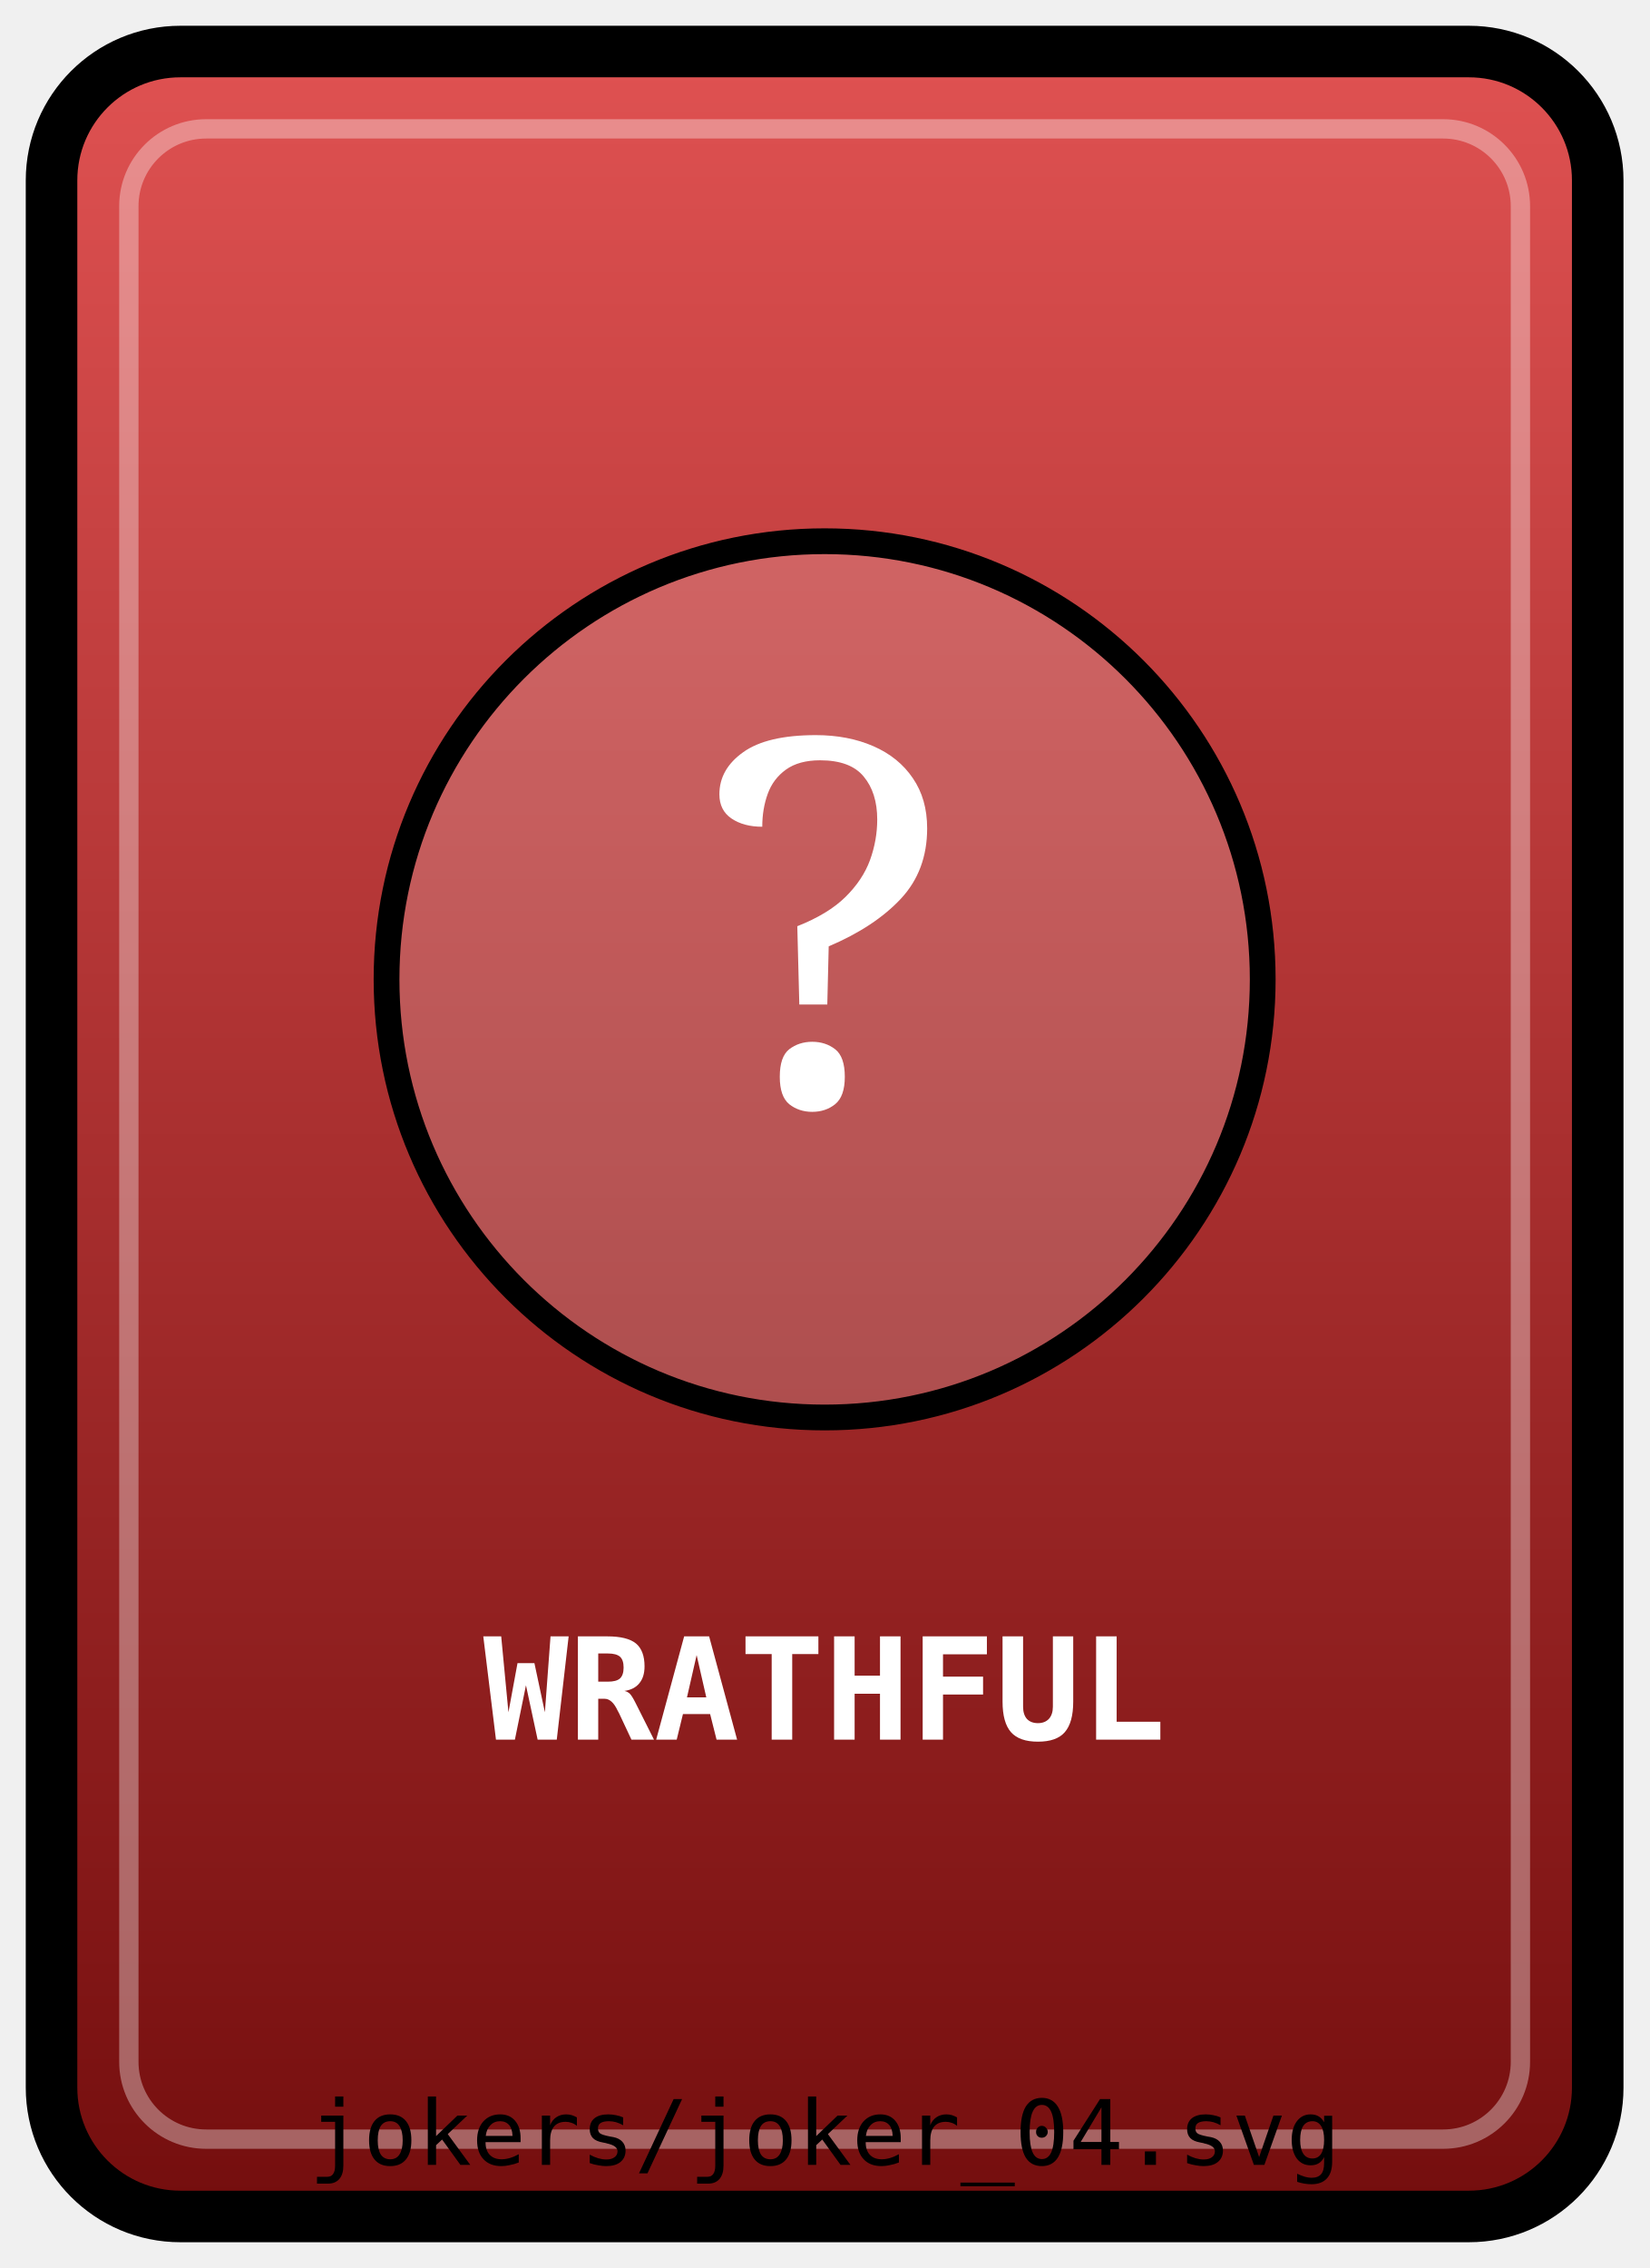
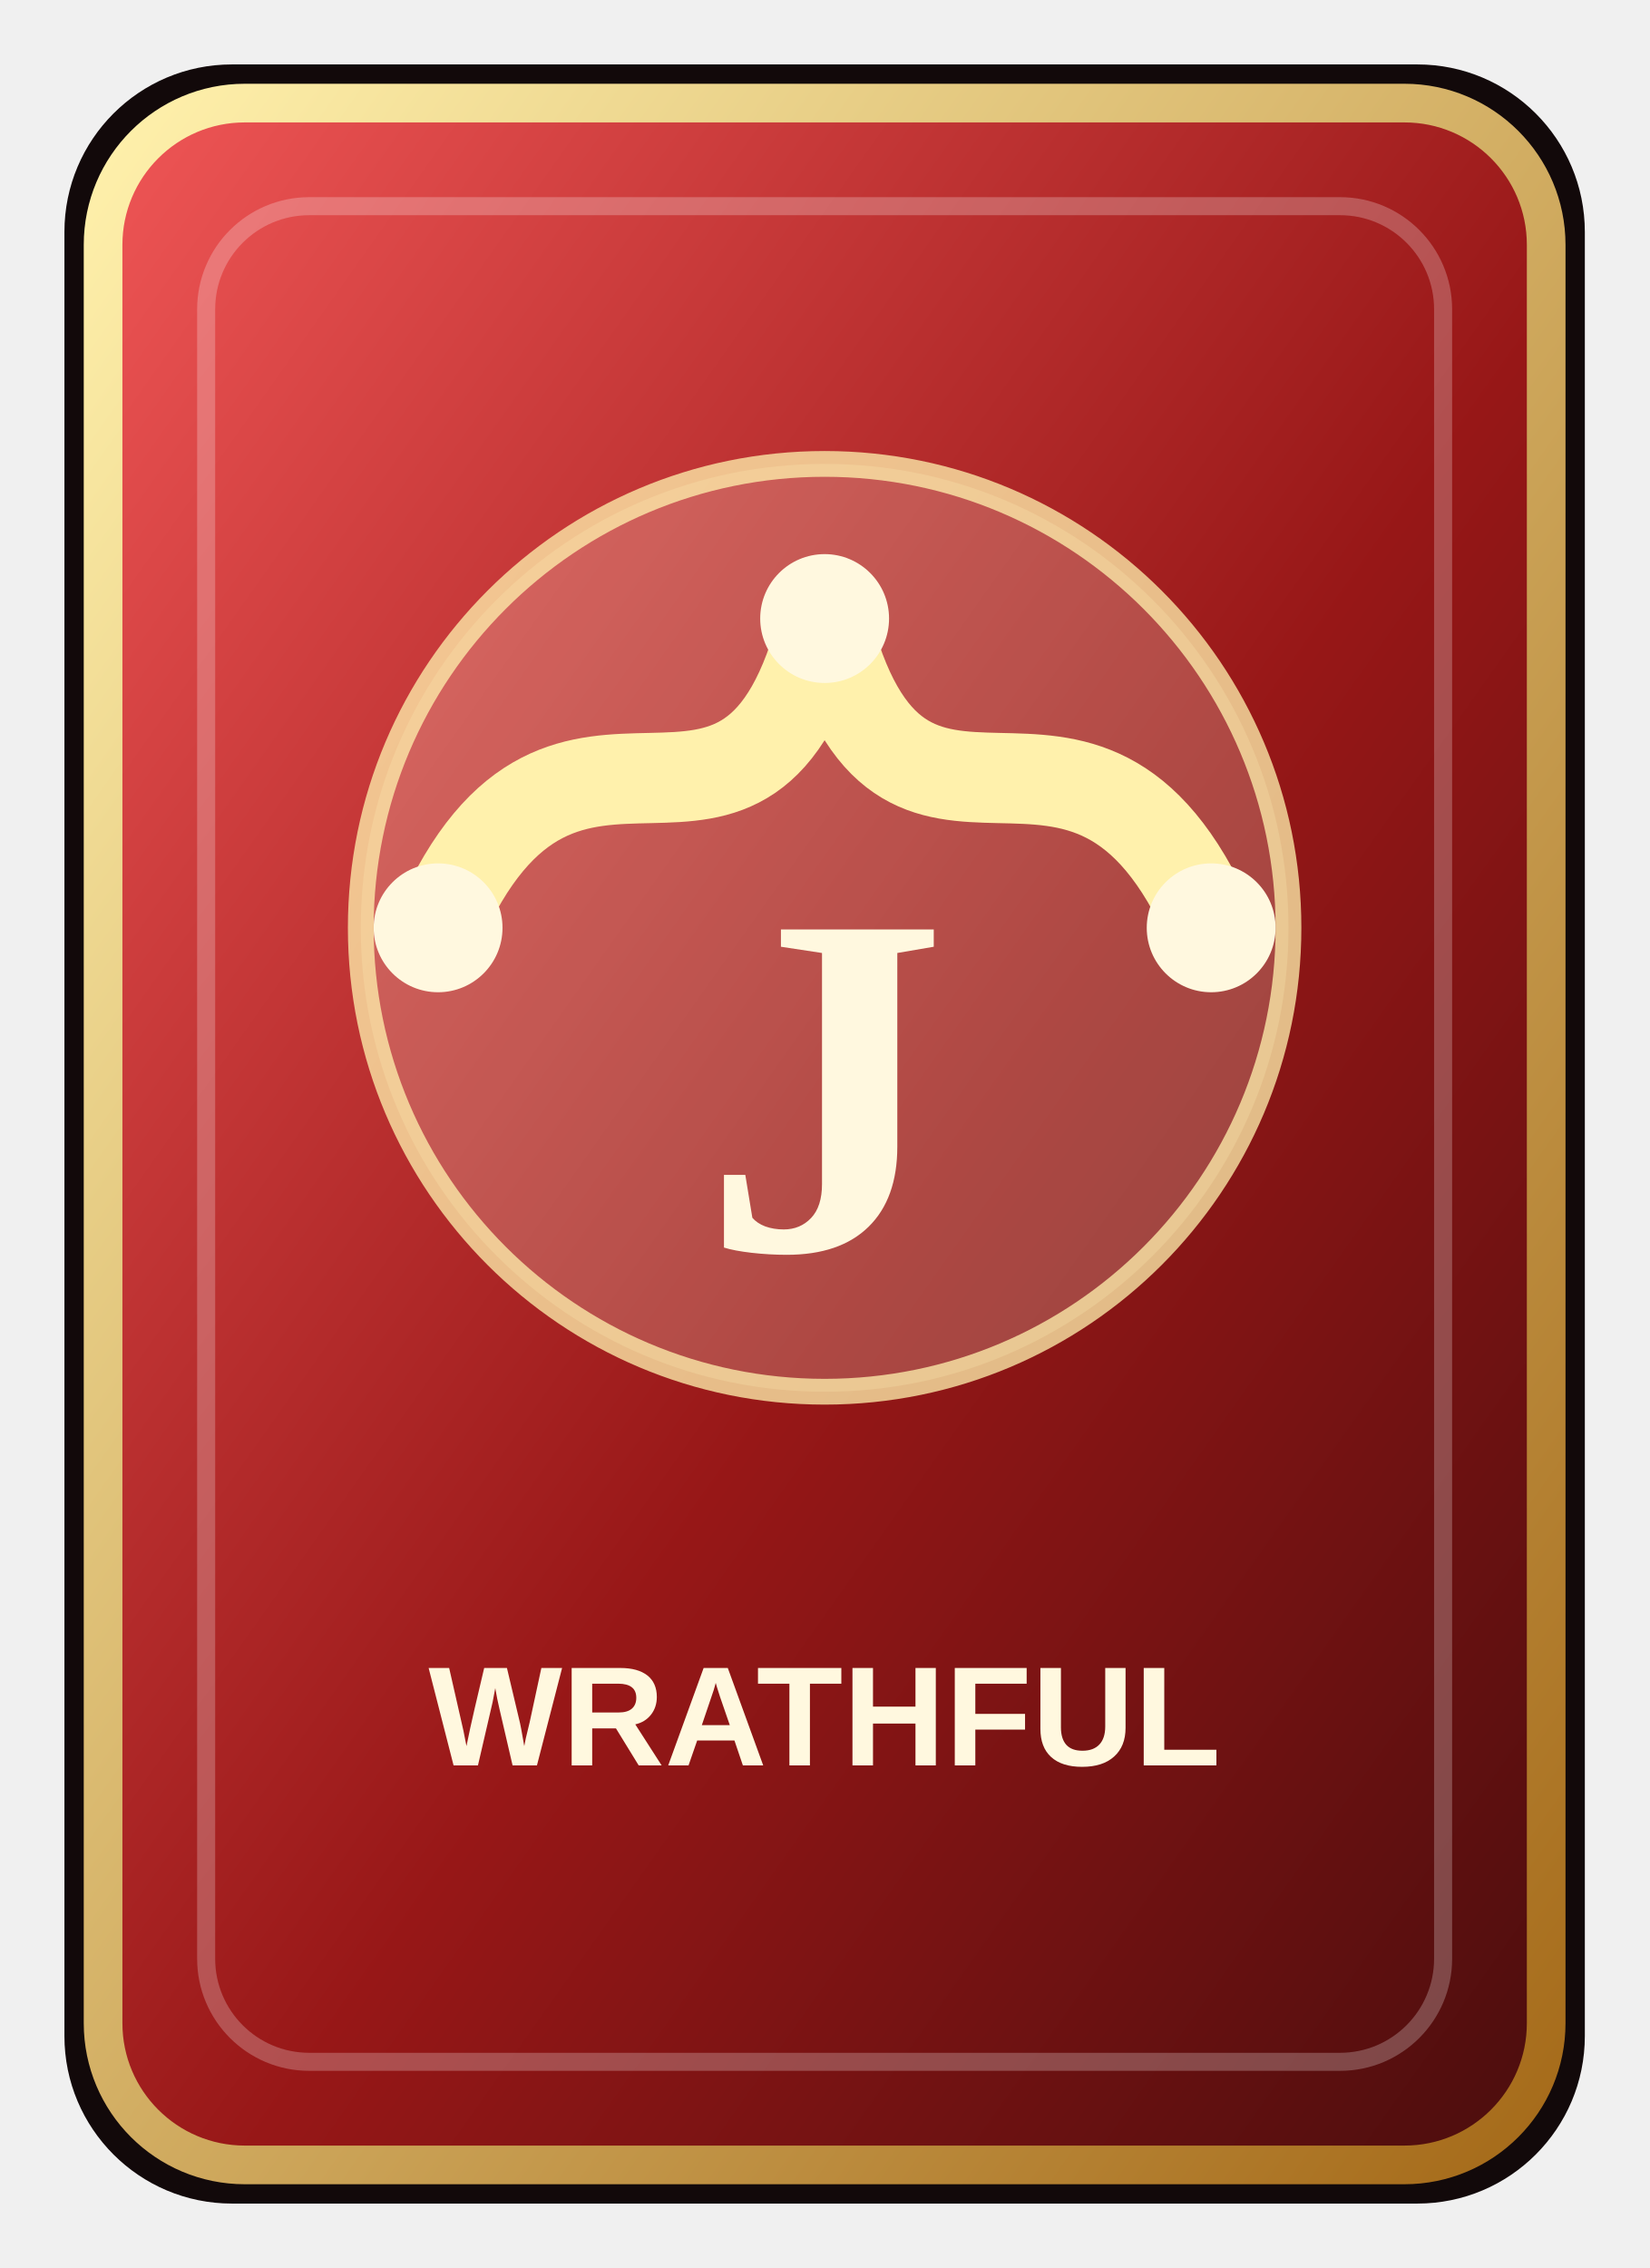
<svg xmlns="http://www.w3.org/2000/svg" viewBox="0 0 128 176" width="128" height="176">
  <defs>
-     <linearGradient id="gjoker_04" x1="0" y1="0" x2="0" y2="1">
-       <stop offset="0" stop-color="hsl(0, 70%, 60%)" />
-       <stop offset="1" stop-color="hsl(0, 80%, 25%)" />
+     <linearGradient id="joker_04-joker" x1="0" y1="0" x2="1" y2="1">
+       <stop offset="0" stop-color="hsl(0, 84%, 64%)" />
+       <stop offset="0.55" stop-color="hsl(0, 74%, 34%)" />
+       <stop offset="1" stop-color="hsl(0, 70%, 17%)" />
+     </linearGradient>
+     <linearGradient id="joker_04-gold" x1="0" y1="0" x2="1" y2="1">
+       <stop offset="0" stop-color="#fff1ac" />
+       <stop offset="1" stop-color="#a56a19" />
    </linearGradient>
  </defs>
-   <rect x="4" y="4" width="120" height="168" rx="10" ry="10" fill="url(#gjoker_04)" stroke="#000" stroke-width="4" />
-   <rect x="10" y="10" width="108" height="156" rx="6" ry="6" fill="none" stroke="rgba(255,255,255,0.35)" stroke-width="1.5" />
-   <circle cx="64" cy="76" r="34" fill="rgba(255,255,255,0.18)" stroke="#000" stroke-width="2" />
-   <text x="64" y="86" font-size="40" text-anchor="middle" fill="#fff" font-family="serif">?</text>
-   <text x="64" y="135" font-size="11" text-anchor="middle" fill="#fff" font-family="'Silkscreen', monospace" font-weight="700">WRATHFUL</text>
-   <text x="64" y="168" font-size="7" text-anchor="middle" fill="#000" font-family="monospace">jokers/joker_04.svg</text>
+   <rect x="5" y="5" width="118" height="166" rx="13" fill="#12090a" />
+   <rect x="8" y="8" width="112" height="160" rx="11" fill="url(#joker_04-joker)" stroke="url(#joker_04-gold)" stroke-width="3" />
+   <rect x="16" y="16" width="96" height="144" rx="8" fill="none" stroke="#ffffff" stroke-opacity="0.24" stroke-width="1.4" />
+   <circle cx="64" cy="72" r="36" fill="#fff8df" fill-opacity="0.22" stroke="#fff1ac" stroke-opacity="0.76" stroke-width="2" />
+   <path d="M34 72 C44 49 58 72 64 48 C70 72 84 49 94 72" fill="none" stroke="#fff1ac" stroke-width="7" stroke-linecap="round" />
+   <circle cx="34" cy="72" r="5" fill="#fff8df" />
+   <circle cx="64" cy="48" r="5" fill="#fff8df" />
+   <circle cx="94" cy="72" r="5" fill="#fff8df" />
+   <text x="64" y="97" font-size="38" text-anchor="middle" fill="#fff8df" font-family="Georgia, 'Times New Roman', serif" font-weight="900">J</text>
+   <text x="64" y="137" font-size="11" text-anchor="middle" fill="#fff8df" font-family="'Trebuchet MS', Arial, sans-serif" font-weight="900">WRATHFUL</text>
</svg>
